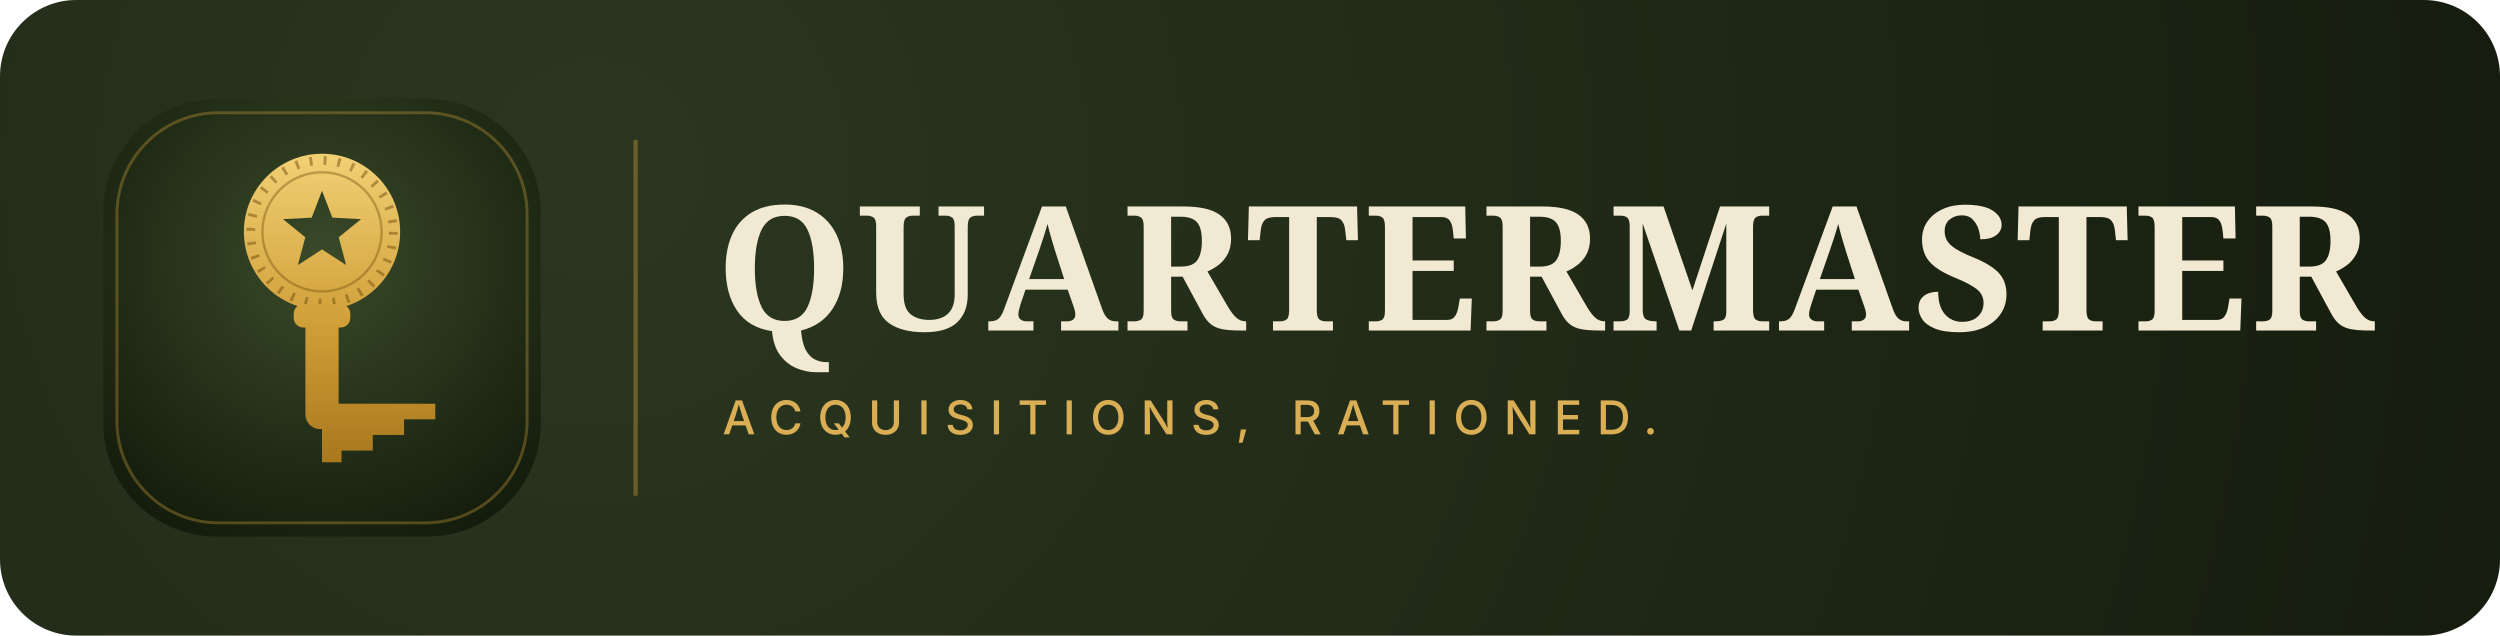
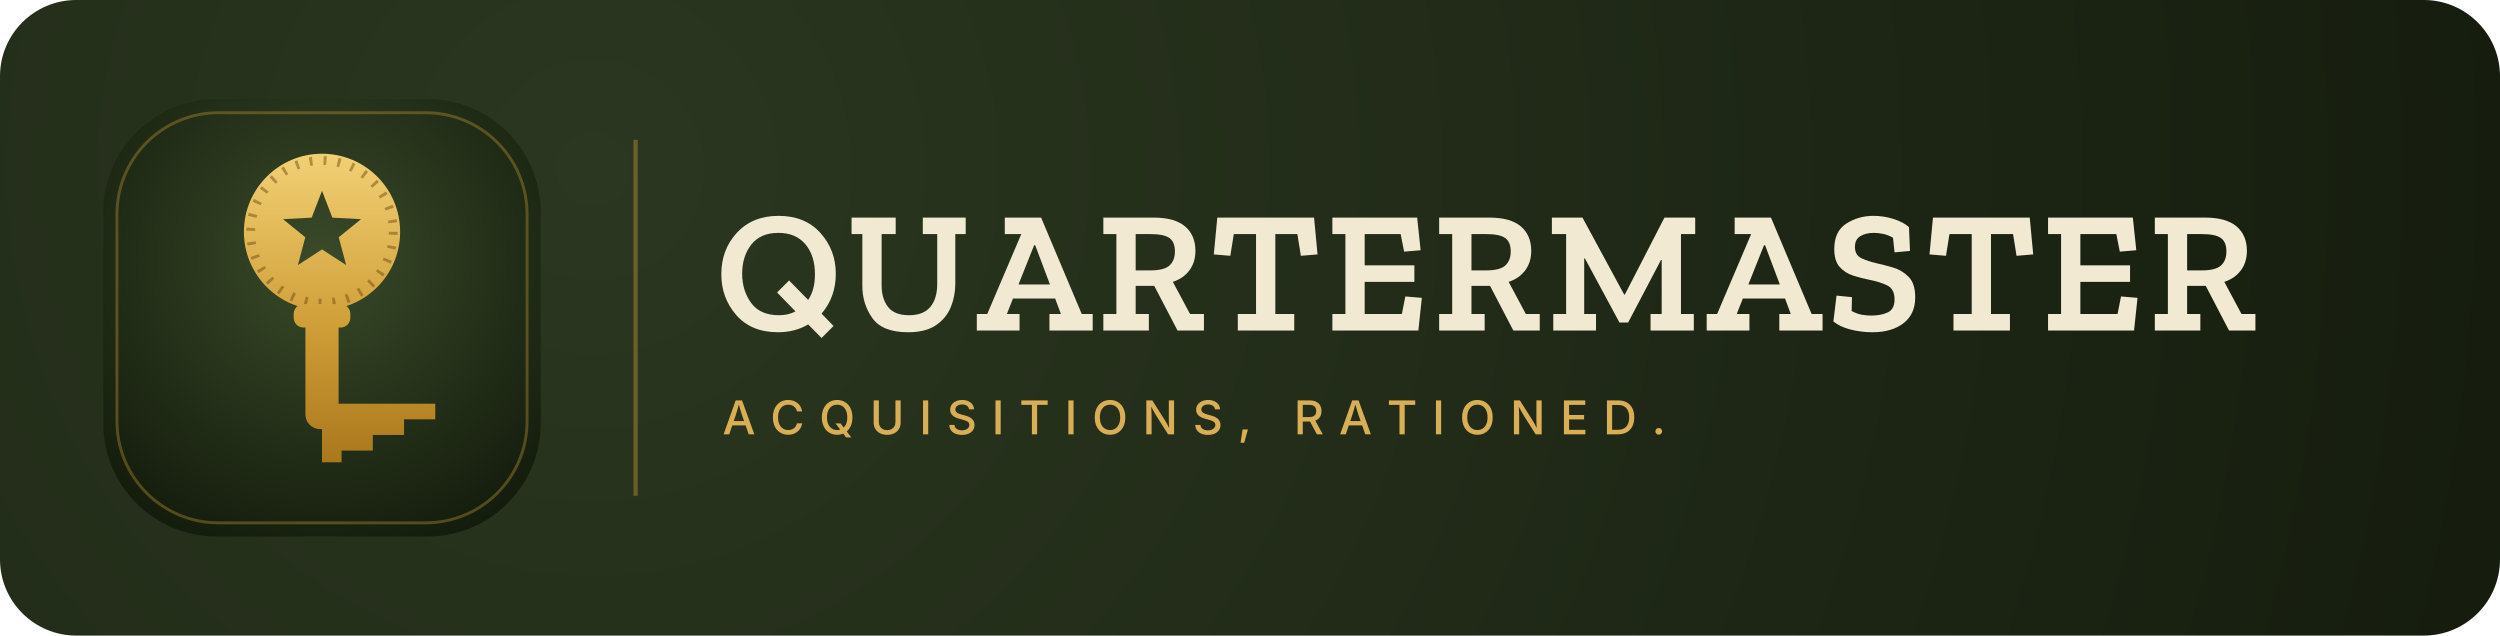
- <svg xmlns="http://www.w3.org/2000/svg" viewBox="0 0 1180 300" width="1180" height="300" role="img" aria-label="Quartermaster — acquisitions, rationed">
+ <svg xmlns="http://www.w3.org/2000/svg" viewBox="0 0 1180 300" width="1180" height="300" role="img" aria-label="Quartermaster - acquisitions, rationed">
  <defs>
    <radialGradient id="bg" gradientUnits="userSpaceOnUse" cx="280" cy="80" r="1150">
      <stop offset="0" stop-color="#2B3720" />
      <stop offset="1" stop-color="#10160A" />
    </radialGradient>
    <radialGradient id="fld" gradientUnits="userSpaceOnUse" cx="256" cy="196" r="330">
      <stop offset="0" stop-color="#3A4A29" />
      <stop offset="1" stop-color="#121A0B" />
    </radialGradient>
    <linearGradient id="br" gradientUnits="userSpaceOnUse" x1="256" y1="92" x2="256" y2="408">
      <stop offset="0" stop-color="#F1CF73" />
      <stop offset=".55" stop-color="#CF9E37" />
      <stop offset="1" stop-color="#A8761C" />
    </linearGradient>
  </defs>
  <rect x="0" y="0" width="1180" height="300" rx="36" fill="url(#bg)" />
  <g transform="translate(34 32) scale(0.4609)">
    <rect x="32" y="32" width="448" height="448" rx="116" fill="url(#fld)" />
    <rect x="46" y="46" width="420" height="420" rx="104" fill="none" stroke="#CF9E37" stroke-width="3" opacity=".34" />
    <circle cx="256" cy="168" r="80" fill="url(#br)" />
    <circle cx="256" cy="168" r="73" fill="none" stroke="#714e0d" stroke-width="9" stroke-dasharray="3 11.4" opacity=".5" />
-     <circle cx="256" cy="168" r="61" fill="none" stroke="#714e0d" stroke-width="2.5" opacity=".4" />
    <path fill="url(#fld)" d="M256 126 L266.58 153.44 L295.94 155.02 L273.12 173.56 L280.69 201.98 L256 186 L231.31 201.98 L238.88 173.56 L216.06 155.02 L245.42 153.44 Z" />
    <rect x="227" y="242" width="58" height="24" rx="10" fill="url(#br)" />
    <rect x="239" y="252" width="34" height="118" rx="15" fill="url(#br)" />
    <path fill="url(#br)" d="M256 344 L372 344 L372 360 L340 360 L340 376 L308 376 L308 392 L276 392 L276 404 L256 404 Z" />
  </g>
  <line x1="300" y1="66" x2="300" y2="234" stroke="#CF9E37" stroke-width="2" opacity=".4" />
-   <text x="338" y="156" font-family="'Zilla Slab','Roboto Slab',Rockwell,Georgia,serif" font-size="82" font-weight="600" letter-spacing="2" fill="#F2E9D2">QUARTERMASTER</text>
-   <text x="341" y="205" font-family="'Inter','Segoe UI',system-ui,sans-serif" font-size="22" font-weight="500" letter-spacing="7" fill="#D9AE55">ACQUISITIONS, RATIONED.</text>
+   <g fill="#F2E9D2">
+     <path transform="translate(338.0 156.0) scale(0.082 -0.082)" d="M689 326Q689 193 607 97L676 26L607 -43L530 35Q453 -10 357 -10Q202 -10 116.0 89.0Q30 188 30 324Q30 466 120.0 563.0Q210 660 360 660Q512 660 600.5 561.5Q689 463 689 326ZM569 323Q569 432 513.5 497.0Q458 562 359 562Q255 562 202.5 494.5Q150 427 150 327Q150 230 201.5 159.0Q253 88 362 88Q416 88 457 110L351 219L420 288L530 176Q569 234 569 323Z" />
+     <path transform="translate(399.4 156.0) scale(0.082 -0.082)" d="M688 555H628V268Q628 199 602.5 135.5Q577 72 517.5 31.0Q458 -10 356 -10Q209 -10 151.0 71.0Q93 152 93 257V555H31V650H285V555H204V260Q204 183 241.0 135.5Q278 88 362 88Q444 88 484.0 135.5Q524 183 524 268V555H441V650H688Z" />
+     <path transform="translate(460.4 156.0) scale(0.082 -0.082)" d="M675 0H426V95H492L459 184H216L181 95H254V0H8V95H68L264 555H169V650H378L612 95H675ZM429 265 344 491H338L248 265Z" />
+     <path transform="translate(517.5 156.0) scale(0.082 -0.082)" d="M619 0H467L333 257H226V95H302V0H40V95H115V555H40V650H329Q450 650 510.0 599.5Q570 549 570 458Q570 393 535.5 346.5Q501 300 440 280L539 95H619ZM452 455Q452 510 420.0 532.5Q388 555 311 555H226V346H310Q390 346 421.0 374.5Q452 403 452 455Z" />
+     <path transform="translate(571.2 156.0) scale(0.082 -0.082)" d="M618 438 522 430 502 555H375V95H484V0H159V95H264V555H136L116 430L21 438L41 650H598Z" />
+     <path transform="translate(625.6 156.0) scale(0.082 -0.082)" d="M535 0H40V95H115V555H40V650H528L548 462L453 454L433 555H226V375H512V280H226V95H440L460 196L555 188Z" />
+     <path transform="translate(676.0 156.0) scale(0.082 -0.082)" d="M619 0H467L333 257H226V95H302V0H40V95H115V555H40V650H329Q450 650 510.0 599.5Q570 549 570 458Q570 393 535.5 346.5Q501 300 440 280L539 95H619ZM452 455Q452 510 420.0 532.5Q388 555 311 555H226V346H310Q390 346 421.0 374.5Q452 403 452 455Z" />
+     <path transform="translate(729.7 156.0) scale(0.082 -0.082)" d="M859 555H777V95H851V0H602V95H666V406H662L473 46H423L224 415H220V95H288V0H42V95H116V555H34V650H210L450 207H454L682 650H859Z" />
+     <path transform="translate(804.9 156.0) scale(0.082 -0.082)" d="M675 0H426V95H492L459 184H216L181 95H254V0H8V95H68L264 555H169V650H378L612 95H675ZM429 265 344 491H338L248 265Z" />
+     <path transform="translate(862.0 156.0) scale(0.082 -0.082)" d="M512 191Q512 94 444.5 42.0Q377 -10 266 -10Q200 -10 138.5 6.0Q77 22 41 52L59 201L148 192L146 112Q179 95 206.5 90.5Q234 86 258 86Q316 86 354.5 104.5Q393 123 393 179Q393 240 349.0 260.5Q305 281 248 292Q202 301 155.0 316.0Q108 331 77.0 366.0Q46 401 46 469Q46 571 115.5 615.5Q185 660 271 660Q331 660 387.5 642.0Q444 624 476 595L482 458L393 450L384 534Q356 550 328.0 556.0Q300 562 274 562Q227 562 196.0 543.0Q165 524 165 482Q165 433 203.5 415.5Q242 398 290 387Q331 378 383.0 363.0Q435 348 473.5 309.5Q512 271 512 191Z" />
+     <path transform="translate(909.0 156.0) scale(0.082 -0.082)" d="M618 438 522 430 502 555H375V95H484V0H159V95H264V555H136L116 430L21 438L41 650H598Z" />
+     <path transform="translate(963.4 156.0) scale(0.082 -0.082)" d="M535 0H40V95H115V555H40V650H528L548 462L453 454L433 555H226V375H512V280H226V95H440L460 196L555 188Z" />
+     <path transform="translate(1013.8 156.0) scale(0.082 -0.082)" d="M619 0H467L333 257H226V95H302V0H40V95H115V555H40V650H329Q450 650 510.0 599.5Q570 549 570 458Q570 393 535.5 346.5Q501 300 440 280L539 95H619ZM452 455Q452 510 420.0 532.5Q388 555 311 555H226V346H310Q390 346 421.0 374.5Q452 403 452 455Z" />
+   </g>
+   <g fill="#D9AE55">
+     <path transform="translate(341.0 205.0) scale(0.01074 -0.01074)" d="M51 0 581 1490H861L1401 0H1154L1017 393H431L298 0ZM950 583 864 829Q830 930 790 1067Q758 1173 720 1311Q682 1171 651 1064Q610 925 579 829L496 583Z" />
+     <path transform="translate(363.6 205.0) scale(0.01074 -0.01074)" d="M784 -20Q591 -20 439.0 71.5Q287 163 200.0 334.5Q113 506 113 744Q113 983 200.0 1154.5Q287 1326 439.0 1418.0Q591 1510 784 1510Q902 1510 1005.5 1476.0Q1109 1442 1190.5 1377.0Q1272 1312 1325.5 1219.0Q1379 1126 1398 1008H1169Q1155 1079 1119.5 1133.5Q1084 1188 1033.0 1226.0Q982 1264 919.0 1283.0Q856 1302 786 1302Q658 1302 556.5 1237.5Q455 1173 397.0 1048.5Q339 924 339 744Q339 564 398.0 439.5Q457 315 558.0 251.5Q659 188 786 188Q856 188 918.5 207.5Q981 227 1032.5 264.5Q1084 302 1119.5 357.0Q1155 412 1169 482H1399Q1382 372 1330.0 280.5Q1278 189 1197.0 121.0Q1116 53 1011.5 16.5Q907 -20 784 -20Z" />
+     <path transform="translate(386.7 205.0) scale(0.01074 -0.01074)" d="M786 -20Q593 -20 440.5 71.5Q288 163 200.5 334.5Q113 506 113 744Q113 983 200.5 1154.5Q288 1326 440.5 1418.0Q593 1510 786.0 1510.0Q979 1510 1130.5 1418.0Q1282 1326 1369.5 1154.5Q1457 983 1457 744Q1457 506 1370 335Q1305 209 1207 126L1406 -135H1179L1052 31Q931 -20 786 -20ZM713 481H932L1073 298Q1133 354 1173 440Q1231 564 1231 744Q1231 926 1172.5 1050.5Q1114 1175 1013.5 1238.5Q913 1302 786 1302Q658 1302 557.0 1238.0Q456 1174 397.5 1049.5Q339 925 339 744Q339 564 397.5 440.0Q456 316 557.0 252.0Q658 188 786 188Q858 188 921 208Z" />
+     <path transform="translate(410.6 205.0) scale(0.01074 -0.01074)" d="M759 -23Q580 -23 446.0 46.0Q312 115 238.5 235.5Q165 356 165 512V1490H393V531Q393 430 437.5 352.0Q482 274 564.0 229.0Q646 184 759 184Q871 184 952.5 229.0Q1034 274 1078.0 352.0Q1122 430 1122 531V1490H1351V512Q1351 356 1277.5 235.5Q1204 115 1070.5 46.0Q937 -23 759 -23Z" />
+     <path transform="translate(433.9 205.0) scale(0.01074 -0.01074)" d="M393 1490V0H165V1490Z" />
+     <path transform="translate(446.9 205.0) scale(0.01074 -0.01074)" d="M665 -25Q498 -25 375.0 28.0Q252 81 182.5 179.5Q113 278 106 414H335Q342 333 387.5 280.0Q433 227 506.0 201.0Q579 175 664 175Q759 175 832.5 204.5Q906 234 949.0 288.5Q992 343 992 415Q992 480 954.5 521.5Q917 563 853.5 590.5Q790 618 709 639L535 687Q352 736 249.5 832.0Q147 928 147 1081Q147 1210 216.5 1306.5Q286 1403 405.5 1456.5Q525 1510 675 1510Q828 1510 944.5 1456.5Q1061 1403 1127.5 1310.0Q1194 1217 1197 1098H975Q964 1200 880.5 1256.0Q797 1312 670 1312Q580 1312 513.5 1284.0Q447 1256 410.5 1206.5Q374 1157 374 1094Q374 1023 417.5 979.5Q461 936 523.5 910.5Q586 885 643 870L788 832Q859 814 934.5 783.5Q1010 753 1074.0 704.5Q1138 656 1177.5 584.5Q1217 513 1217 412Q1217 286 1152.0 187.0Q1087 88 963.5 31.5Q840 -25 665 -25Z" />
+     <path transform="translate(468.1 205.0) scale(0.01074 -0.01074)" d="M393 1490V0H165V1490Z" />
+     <path transform="translate(481.1 205.0) scale(0.01074 -0.01074)" d="M90 1294V1490H1247V1294H784V0H555V1294Z" />
+     <path transform="translate(502.5 205.0) scale(0.01074 -0.01074)" d="M393 1490V0H165V1490Z" />
+     <path transform="translate(515.5 205.0) scale(0.01074 -0.01074)" d="M786 -20Q593 -20 440.5 71.5Q288 163 200.5 334.5Q113 506 113 744Q113 983 200.5 1154.5Q288 1326 440.5 1418.0Q593 1510 786 1510Q979 1510 1130.5 1418.0Q1282 1326 1369.5 1154.5Q1457 983 1457 744Q1457 506 1369.5 334.5Q1282 163 1130.5 71.5Q979 -20 786 -20ZM786 188Q913 188 1013.5 251.5Q1114 315 1172.5 439.5Q1231 564 1231 744Q1231 926 1172.5 1050.5Q1114 1175 1013.5 1238.5Q913 1302 786 1302Q658 1302 557.0 1238.0Q456 1174 397.5 1049.5Q339 925 339 744Q339 564 397.5 440.0Q456 316 557.0 252.0Q658 188 786 188Z" />
+     <path transform="translate(539.3 205.0) scale(0.01074 -0.01074)" d="M165 0V1490H428L989 603Q1017 559 1052.0 498.0Q1087 437 1126 361Q1147 320 1167 275Q1164 319 1162 363Q1157 446 1155.0 519.0Q1153 592 1153 642V1490H1384V0H1120L617 793Q577 858 538.5 924.0Q500 990 454 1077Q421 1136 379 1214Q383 1145 386 1082Q391 986 393.5 912.5Q396 839 396 795V0Z" />
+     <path transform="translate(563.0 205.0) scale(0.01074 -0.01074)" d="M665 -25Q498 -25 375.0 28.0Q252 81 182.5 179.5Q113 278 106 414H335Q342 333 387.5 280.0Q433 227 506.0 201.0Q579 175 664 175Q759 175 832.5 204.5Q906 234 949.0 288.5Q992 343 992 415Q992 480 954.5 521.5Q917 563 853.5 590.5Q790 618 709 639L535 687Q352 736 249.5 832.0Q147 928 147 1081Q147 1210 216.5 1306.5Q286 1403 405.5 1456.5Q525 1510 675 1510Q828 1510 944.5 1456.5Q1061 1403 1127.5 1310.0Q1194 1217 1197 1098H975Q964 1200 880.5 1256.0Q797 1312 670 1312Q580 1312 513.5 1284.0Q447 1256 410.5 1206.5Q374 1157 374 1094Q374 1023 417.5 979.5Q461 936 523.5 910.5Q586 885 643 870L788 832Q859 814 934.5 783.5Q1010 753 1074.0 704.5Q1138 656 1177.5 584.5Q1217 513 1217 412Q1217 286 1152.0 187.0Q1087 88 963.5 31.5Q840 -25 665 -25Z" />
+     <path transform="translate(584.2 205.0) scale(0.01074 -0.01074)" d="M125 -371 213 214H450L285 -371Z" />
+     <path transform="translate(610.7 205.0) scale(0.01074 -0.01074)" d="M165 0V1490H699Q871 1490 986.0 1430.5Q1101 1371 1158.0 1265.0Q1215 1159 1215 1022Q1215 884 1157.5 780.5Q1100 677 985 620Q965 610 943 602L1271 0H1012L710 563Q704 563 697 563H393V0ZM393 758H675Q785 758 852.5 789.5Q920 821 952.0 880.0Q984 939 984 1022Q984 1106 952.0 1167.0Q920 1228 852.0 1261.5Q784 1295 673 1295H393Z" />
+     <path transform="translate(632.0 205.0) scale(0.01074 -0.01074)" d="M51 0 581 1490H861L1401 0H1154L1017 393H431L298 0ZM950 583 864 829Q830 930 790 1067Q758 1173 720 1311Q682 1171 651 1064Q610 925 579 829L496 583Z" />
+     <path transform="translate(654.6 205.0) scale(0.01074 -0.01074)" d="M90 1294V1490H1247V1294H784V0H555V1294Z" />
+     <path transform="translate(676.0 205.0) scale(0.01074 -0.01074)" d="M393 1490V0H165V1490Z" />
+     <path transform="translate(688.9 205.0) scale(0.01074 -0.01074)" d="M786 -20Q593 -20 440.5 71.5Q288 163 200.5 334.5Q113 506 113 744Q113 983 200.5 1154.5Q288 1326 440.5 1418.0Q593 1510 786 1510Q979 1510 1130.5 1418.0Q1282 1326 1369.5 1154.5Q1457 983 1457 744Q1457 506 1369.5 334.5Q1282 163 1130.5 71.5Q979 -20 786 -20ZM786 188Q913 188 1013.5 251.5Q1114 315 1172.5 439.5Q1231 564 1231 744Q1231 926 1172.5 1050.5Q1114 1175 1013.5 1238.5Q913 1302 786 1302Q658 1302 557.0 1238.0Q456 1174 397.5 1049.5Q339 925 339 744Q339 564 397.5 440.0Q456 316 557.0 252.0Q658 188 786 188Z" />
+     <path transform="translate(712.8 205.0) scale(0.01074 -0.01074)" d="M165 0V1490H428L989 603Q1017 559 1052.0 498.0Q1087 437 1126 361Q1147 320 1167 275Q1164 319 1162 363Q1157 446 1155.0 519.0Q1153 592 1153 642V1490H1384V0H1120L617 793Q577 858 538.5 924.0Q500 990 454 1077Q421 1136 379 1214Q383 1145 386 1082Q391 986 393.5 912.5Q396 839 396 795V0Z" />
+     <path transform="translate(736.4 205.0) scale(0.01074 -0.01074)" d="M165 0V1490H1103V1294H393V850H1052V655H393V196H1109V0Z" />
+     <path transform="translate(756.7 205.0) scale(0.01074 -0.01074)" d="M649 0H165V1490H664Q884 1490 1041.0 1401.0Q1198 1312 1282.0 1145.5Q1366 979 1366 747Q1366 514 1281.5 347.0Q1197 180 1036.5 90.0Q876 0 649 0ZM393 200H637Q806 200 918.0 263.0Q1030 326 1086.0 448.5Q1142 571 1142 747Q1142 922 1086.5 1043.0Q1031 1164 921.5 1227.0Q812 1290 649 1290H393Z" />
+     <path transform="translate(779.6 205.0) scale(0.01074 -0.01074)" d="M311 -15Q249 -15 206.0 28.0Q163 71 163 132Q163 194 206.0 236.5Q249 279 311 279Q372 279 415.0 236.5Q458 194 458 132Q458 71 415.0 28.0Q372 -15 311 -15Z" />
+   </g>
</svg>
